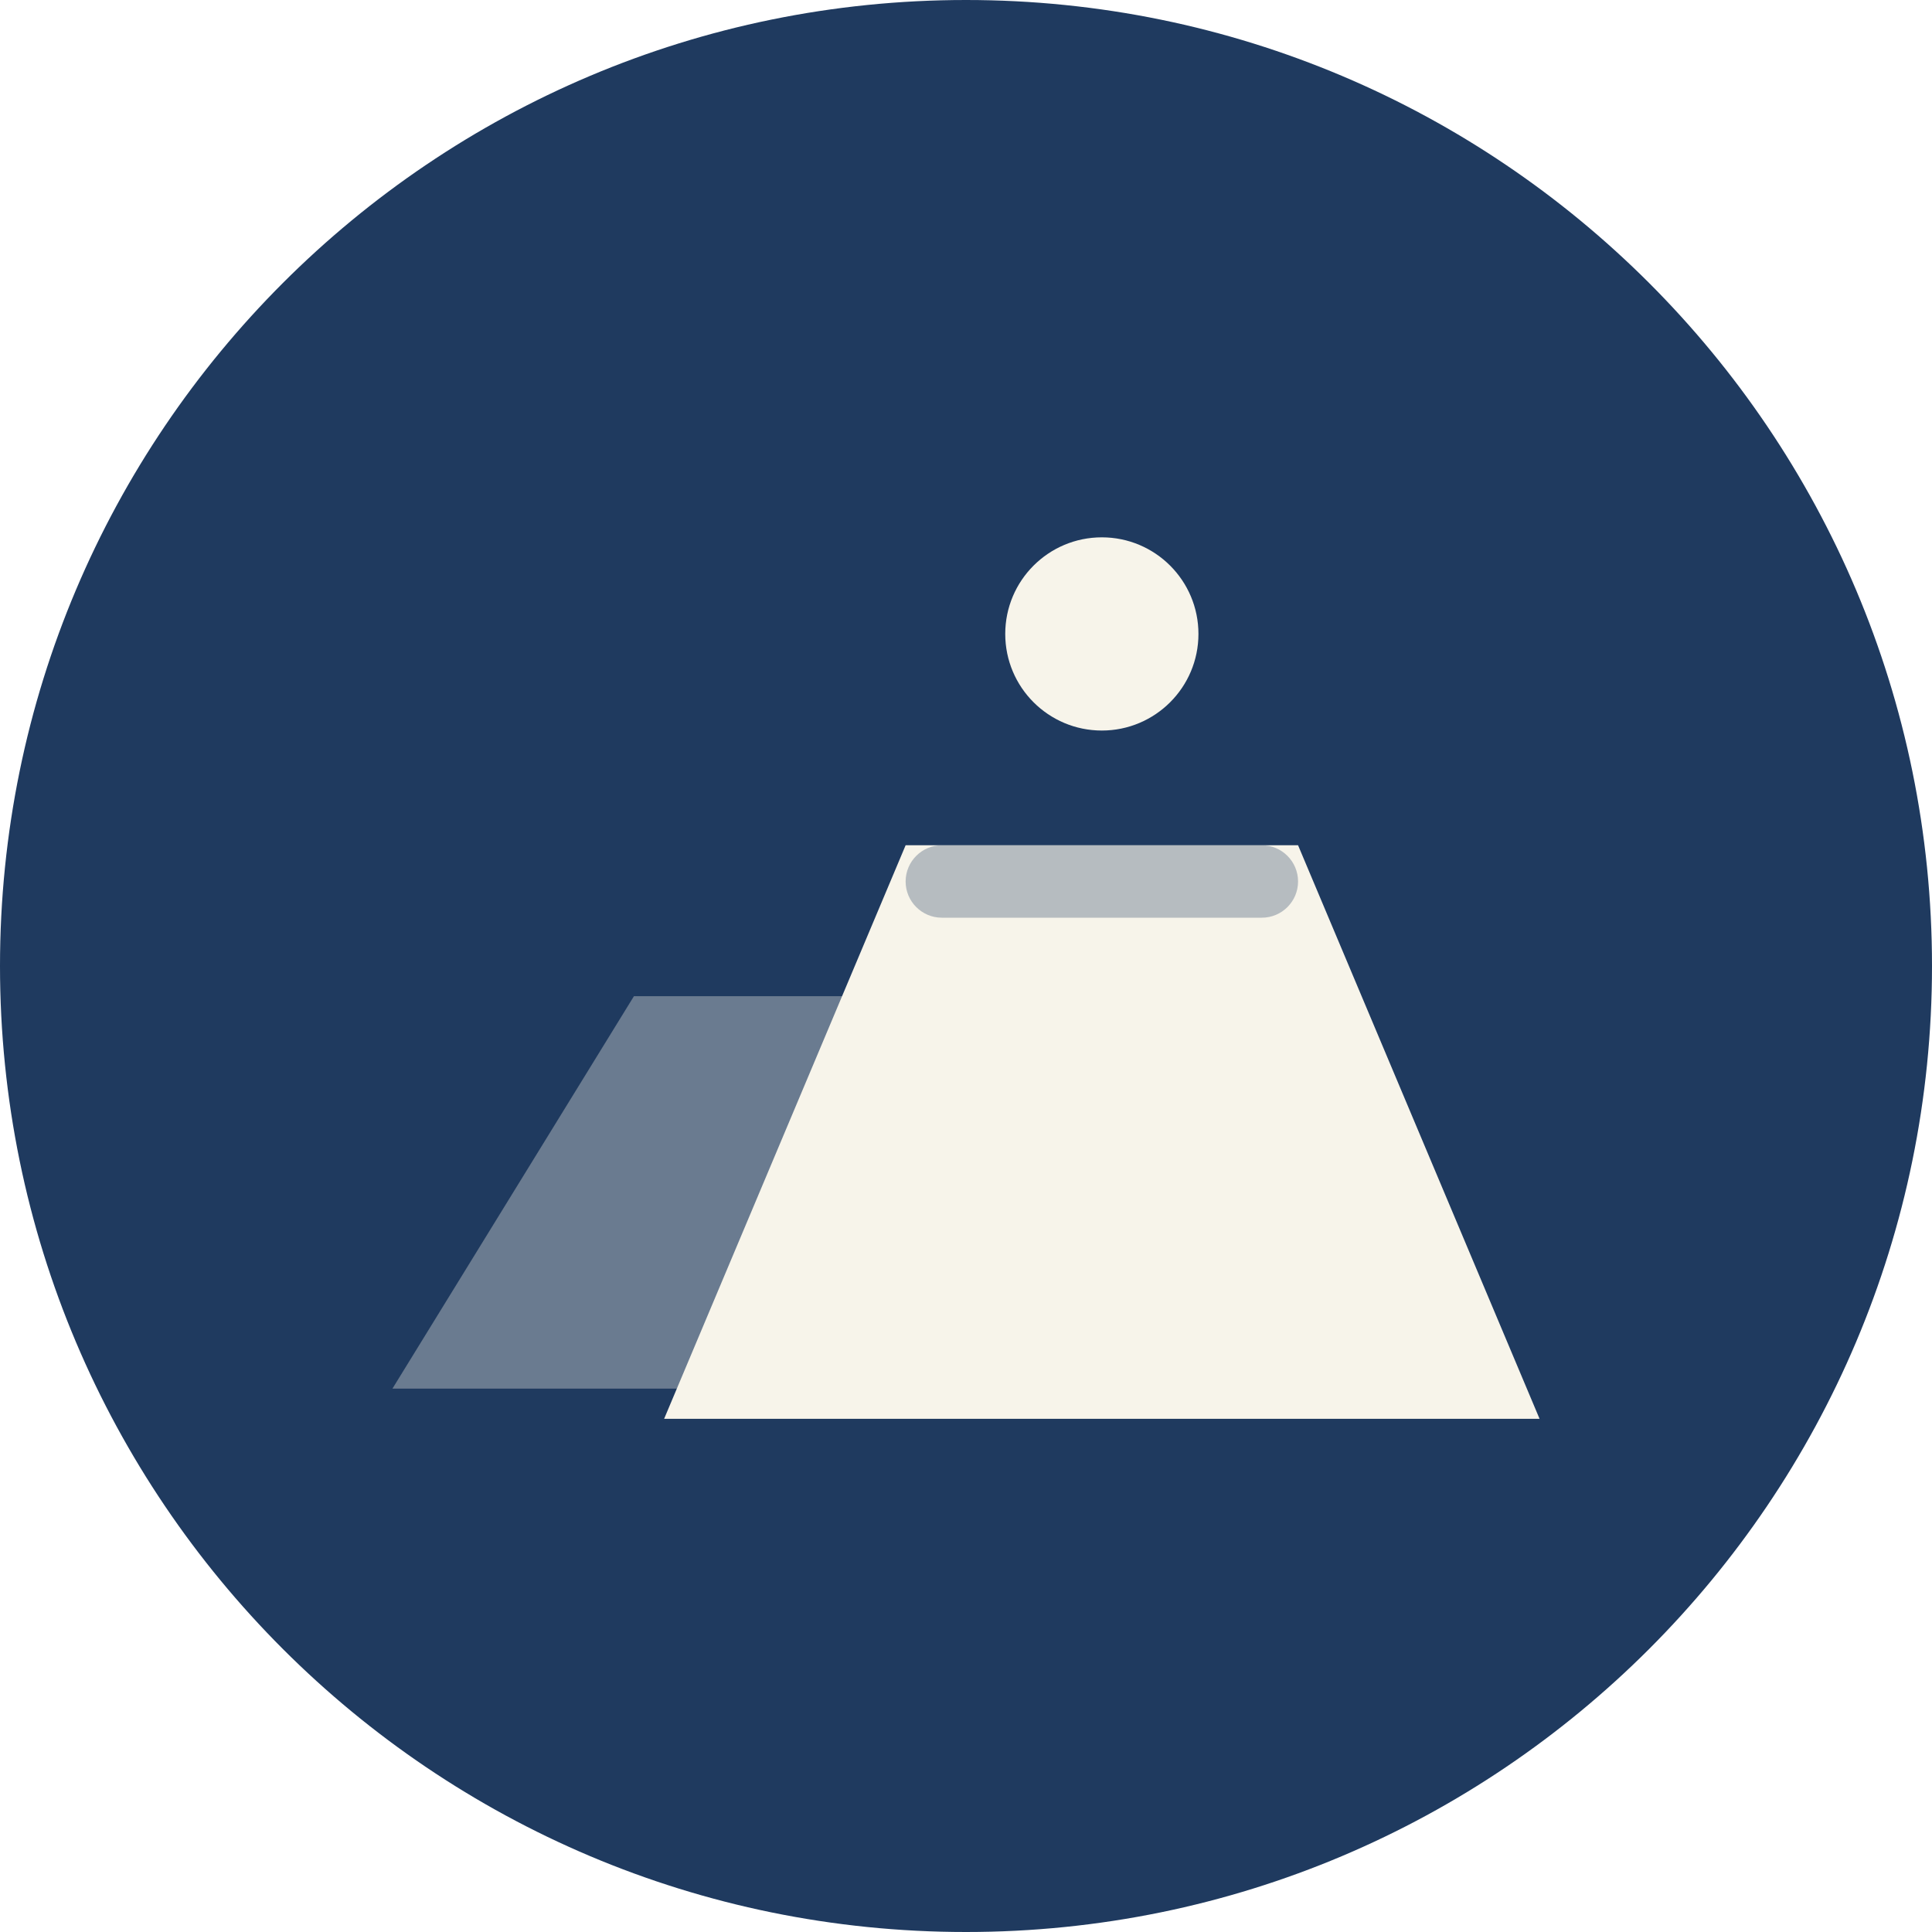
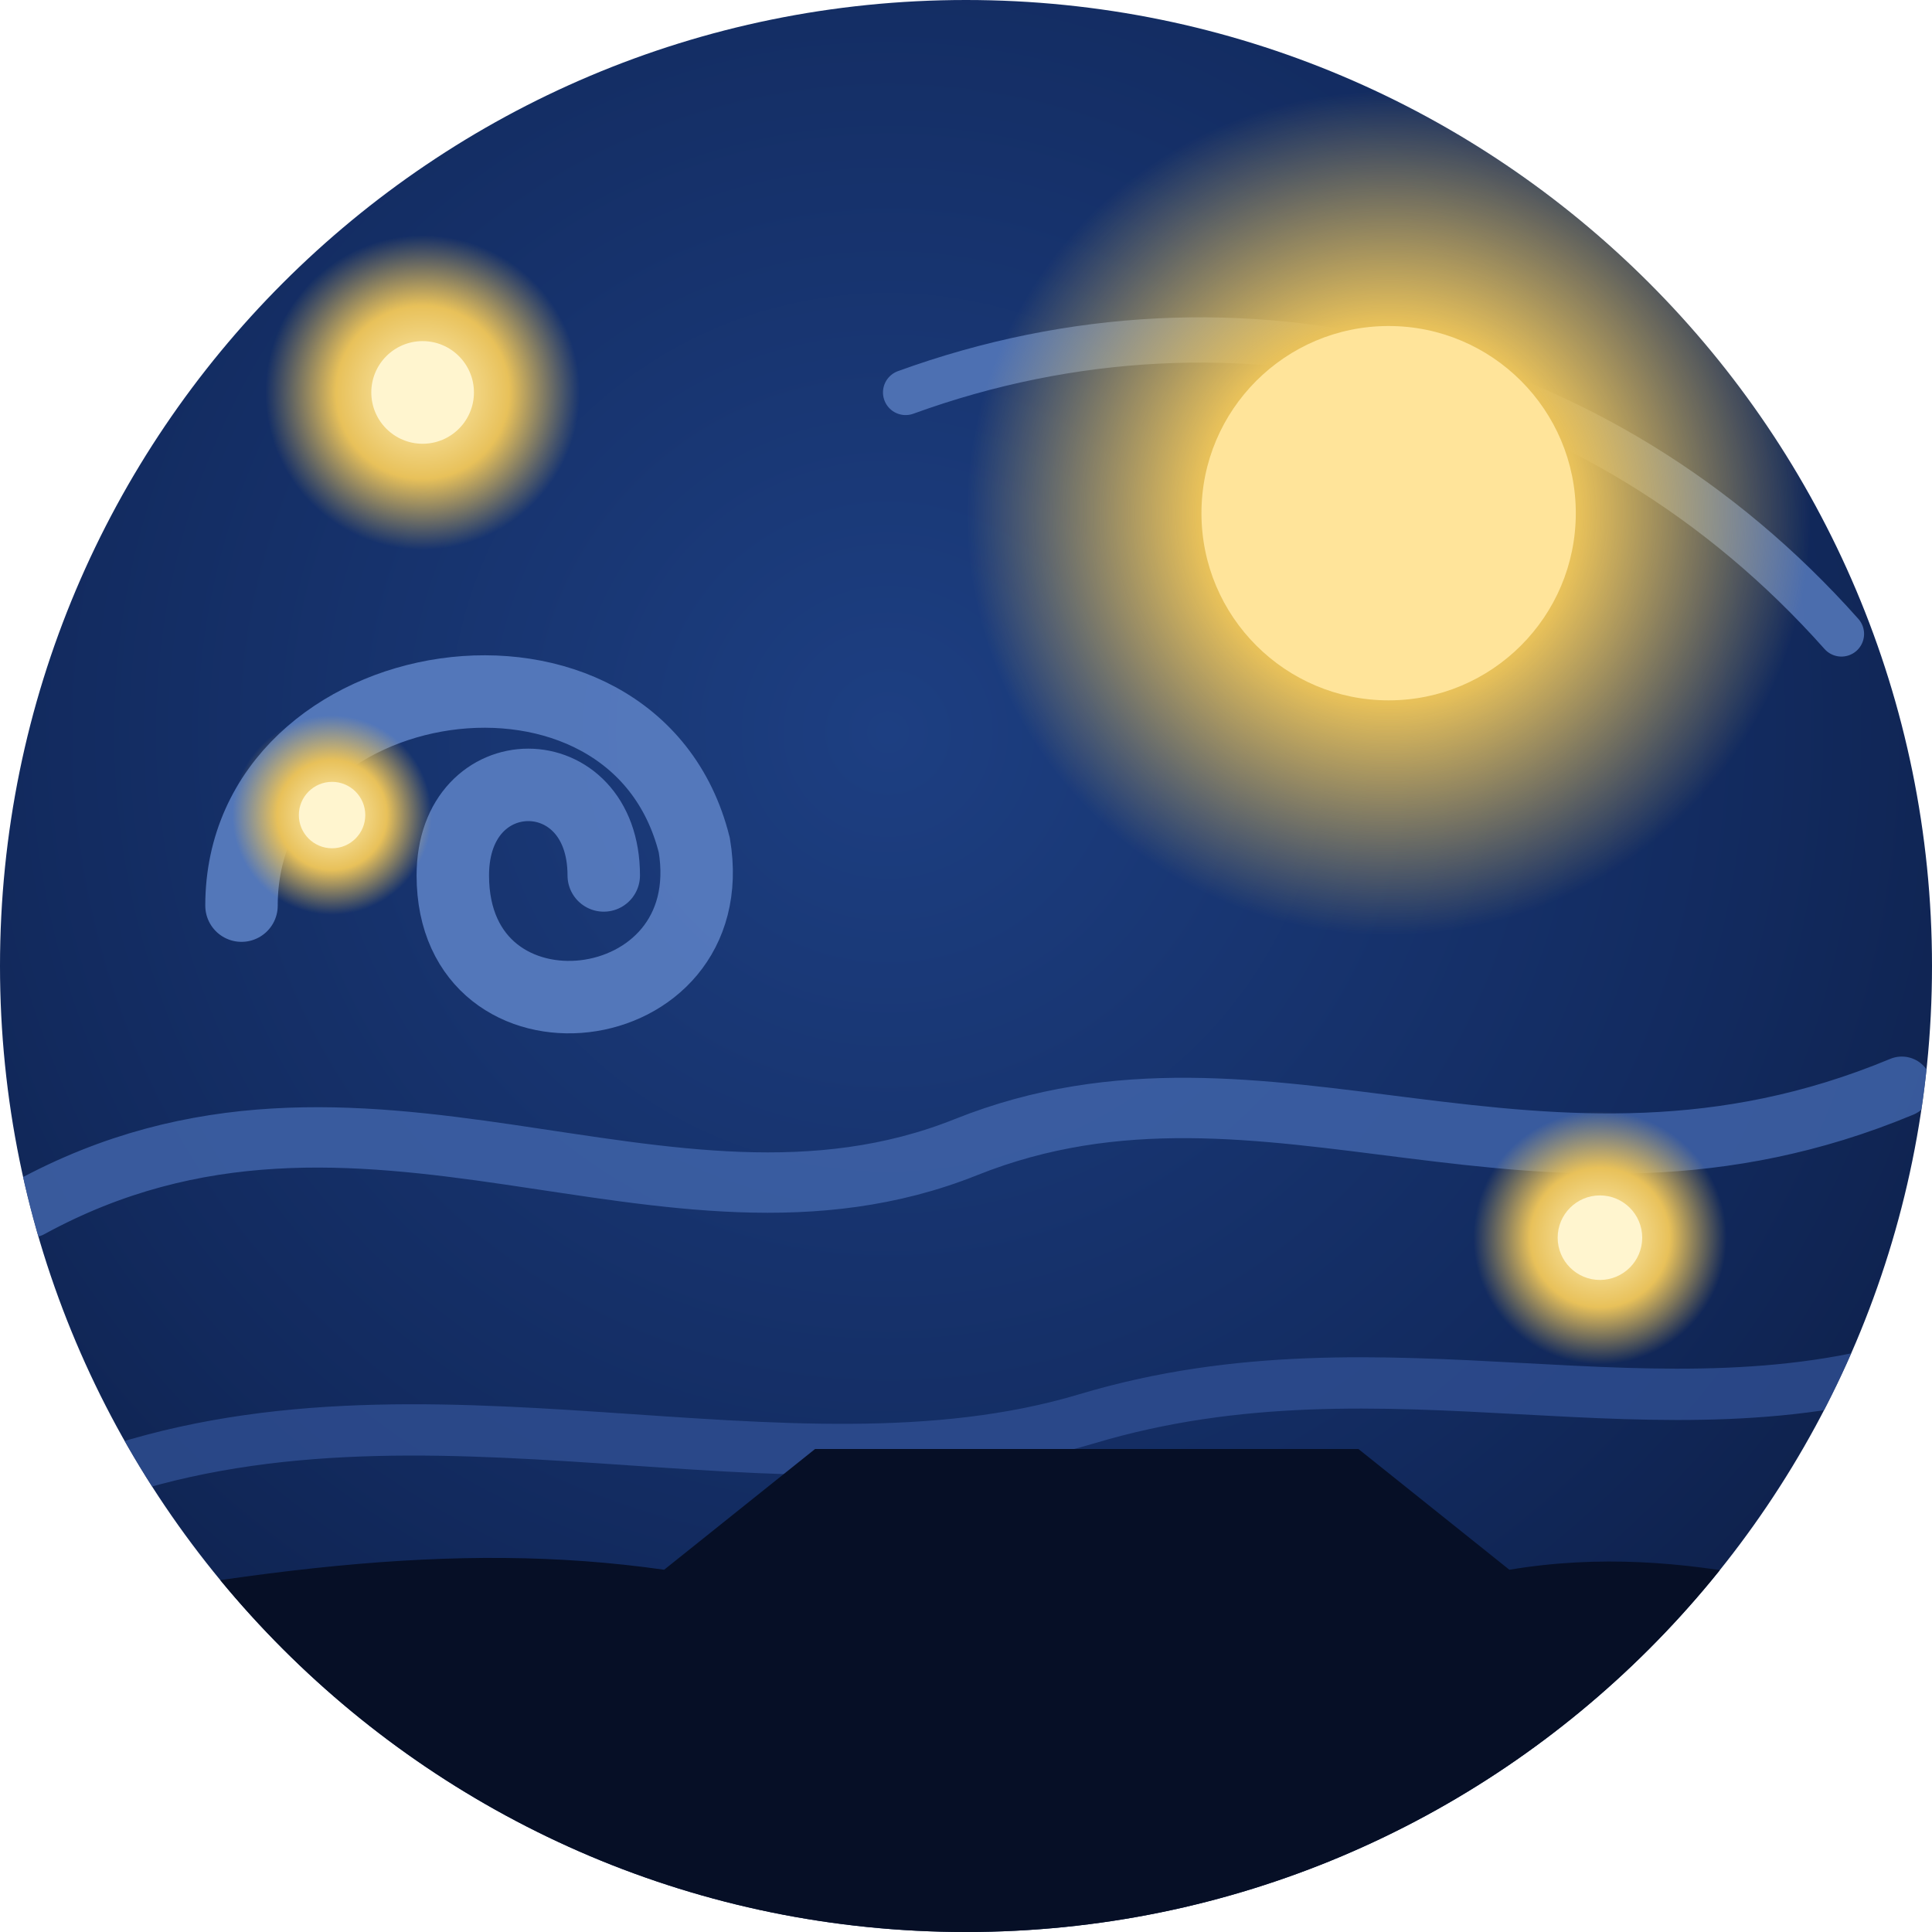
<svg xmlns="http://www.w3.org/2000/svg" viewBox="0 0 64 64" role="img" aria-label="Plateau Strategy Solution Lab logo">
-   <circle cx="32" cy="32" r="32" fill="#1f3a5f" />
-   <path d="M13 46 L21 33 L31 33 L39 46 Z" fill="#f7f4ea" opacity="0.35" />
-   <path d="M22 47 L30 28 L43 28 L51 47 Z" fill="#f7f4ea" />
-   <rect x="30" y="28" width="13" height="2.4" rx="1.2" fill="#1f3a5f" opacity="0.30" />
-   <circle cx="36.5" cy="21" r="3.2" fill="#f7f4ea" />
+   <defs>
+     <clipPath id="pc">
+       <circle cx="32" cy="32" r="32" />
+     </clipPath>
+     <radialGradient id="psky" cx="46%" cy="38%" r="82%">
+       <stop offset="0%" stop-color="#1d3f82" />
+       <stop offset="55%" stop-color="#122a5e" />
+       <stop offset="100%" stop-color="#0a1738" />
+     </radialGradient>
+     <radialGradient id="pmoon" cx="50%" cy="50%" r="50%">
+       <stop offset="0%" stop-color="#fff1bd" />
+       <stop offset="45%" stop-color="#e8c15a" />
+       <stop offset="100%" stop-color="#e8c15a" stop-opacity="0" />
+     </radialGradient>
+     <radialGradient id="pstar" cx="50%" cy="50%" r="50%">
+       <stop offset="0%" stop-color="#fff1bd" />
+       <stop offset="55%" stop-color="#e8c15a" />
+       <stop offset="100%" stop-color="#e8c15a" stop-opacity="0" />
+     </radialGradient>
+   </defs>
+   <g clip-path="url(#pc)">
+     <rect width="64" height="64" fill="url(#psky)" />
+     <g fill="none" stroke-linecap="round">
+       <path d="M8 30 C 8 22, 21 20, 23 28 C 24 34, 15 35, 15 29 C 15 25, 20 25, 20 29" stroke="#5a7ec2" stroke-width="2.4" opacity=".9" />
+       <path d="M1 40 C 12 34, 22 42, 32 38 C 42 34, 51 41, 63 36" stroke="#3f63a8" stroke-width="2" opacity=".85" />
+       <path d="M3 49 C 14 45, 26 50, 36 47 C 46 44, 55 48, 64 45" stroke="#2f4f92" stroke-width="1.7" opacity=".8" />
+       <path d="M30 13 C 41 9, 53 12, 61 21" stroke="#5a7ec2" stroke-width="1.5" opacity=".8" />
+     </g>
+     <circle cx="46" cy="17" r="14" fill="url(#pmoon)" />
+     <circle cx="46" cy="17" r="6.2" fill="#ffe49a" />
+     <circle cx="14" cy="13" r="5.2" fill="url(#pstar)" />
+     <circle cx="14" cy="13" r="1.7" fill="#fff5cf" />
+     <circle cx="53" cy="41" r="4.2" fill="url(#pstar)" />
+     <circle cx="53" cy="41" r="1.4" fill="#fff5cf" />
+     <circle cx="11" cy="27" r="3.3" fill="url(#pstar)" />
+     <circle cx="11" cy="27" r="1.1" fill="#fff5cf" />
+     <path d="M-2 66 L-2 54 C 8 52, 15 51, 22 52 L 27 48 L 45 48 L 50 52 C 56 51, 61 53, 66 54 L 66 66 Z" fill="#060f26" />
+   </g>
</svg>
